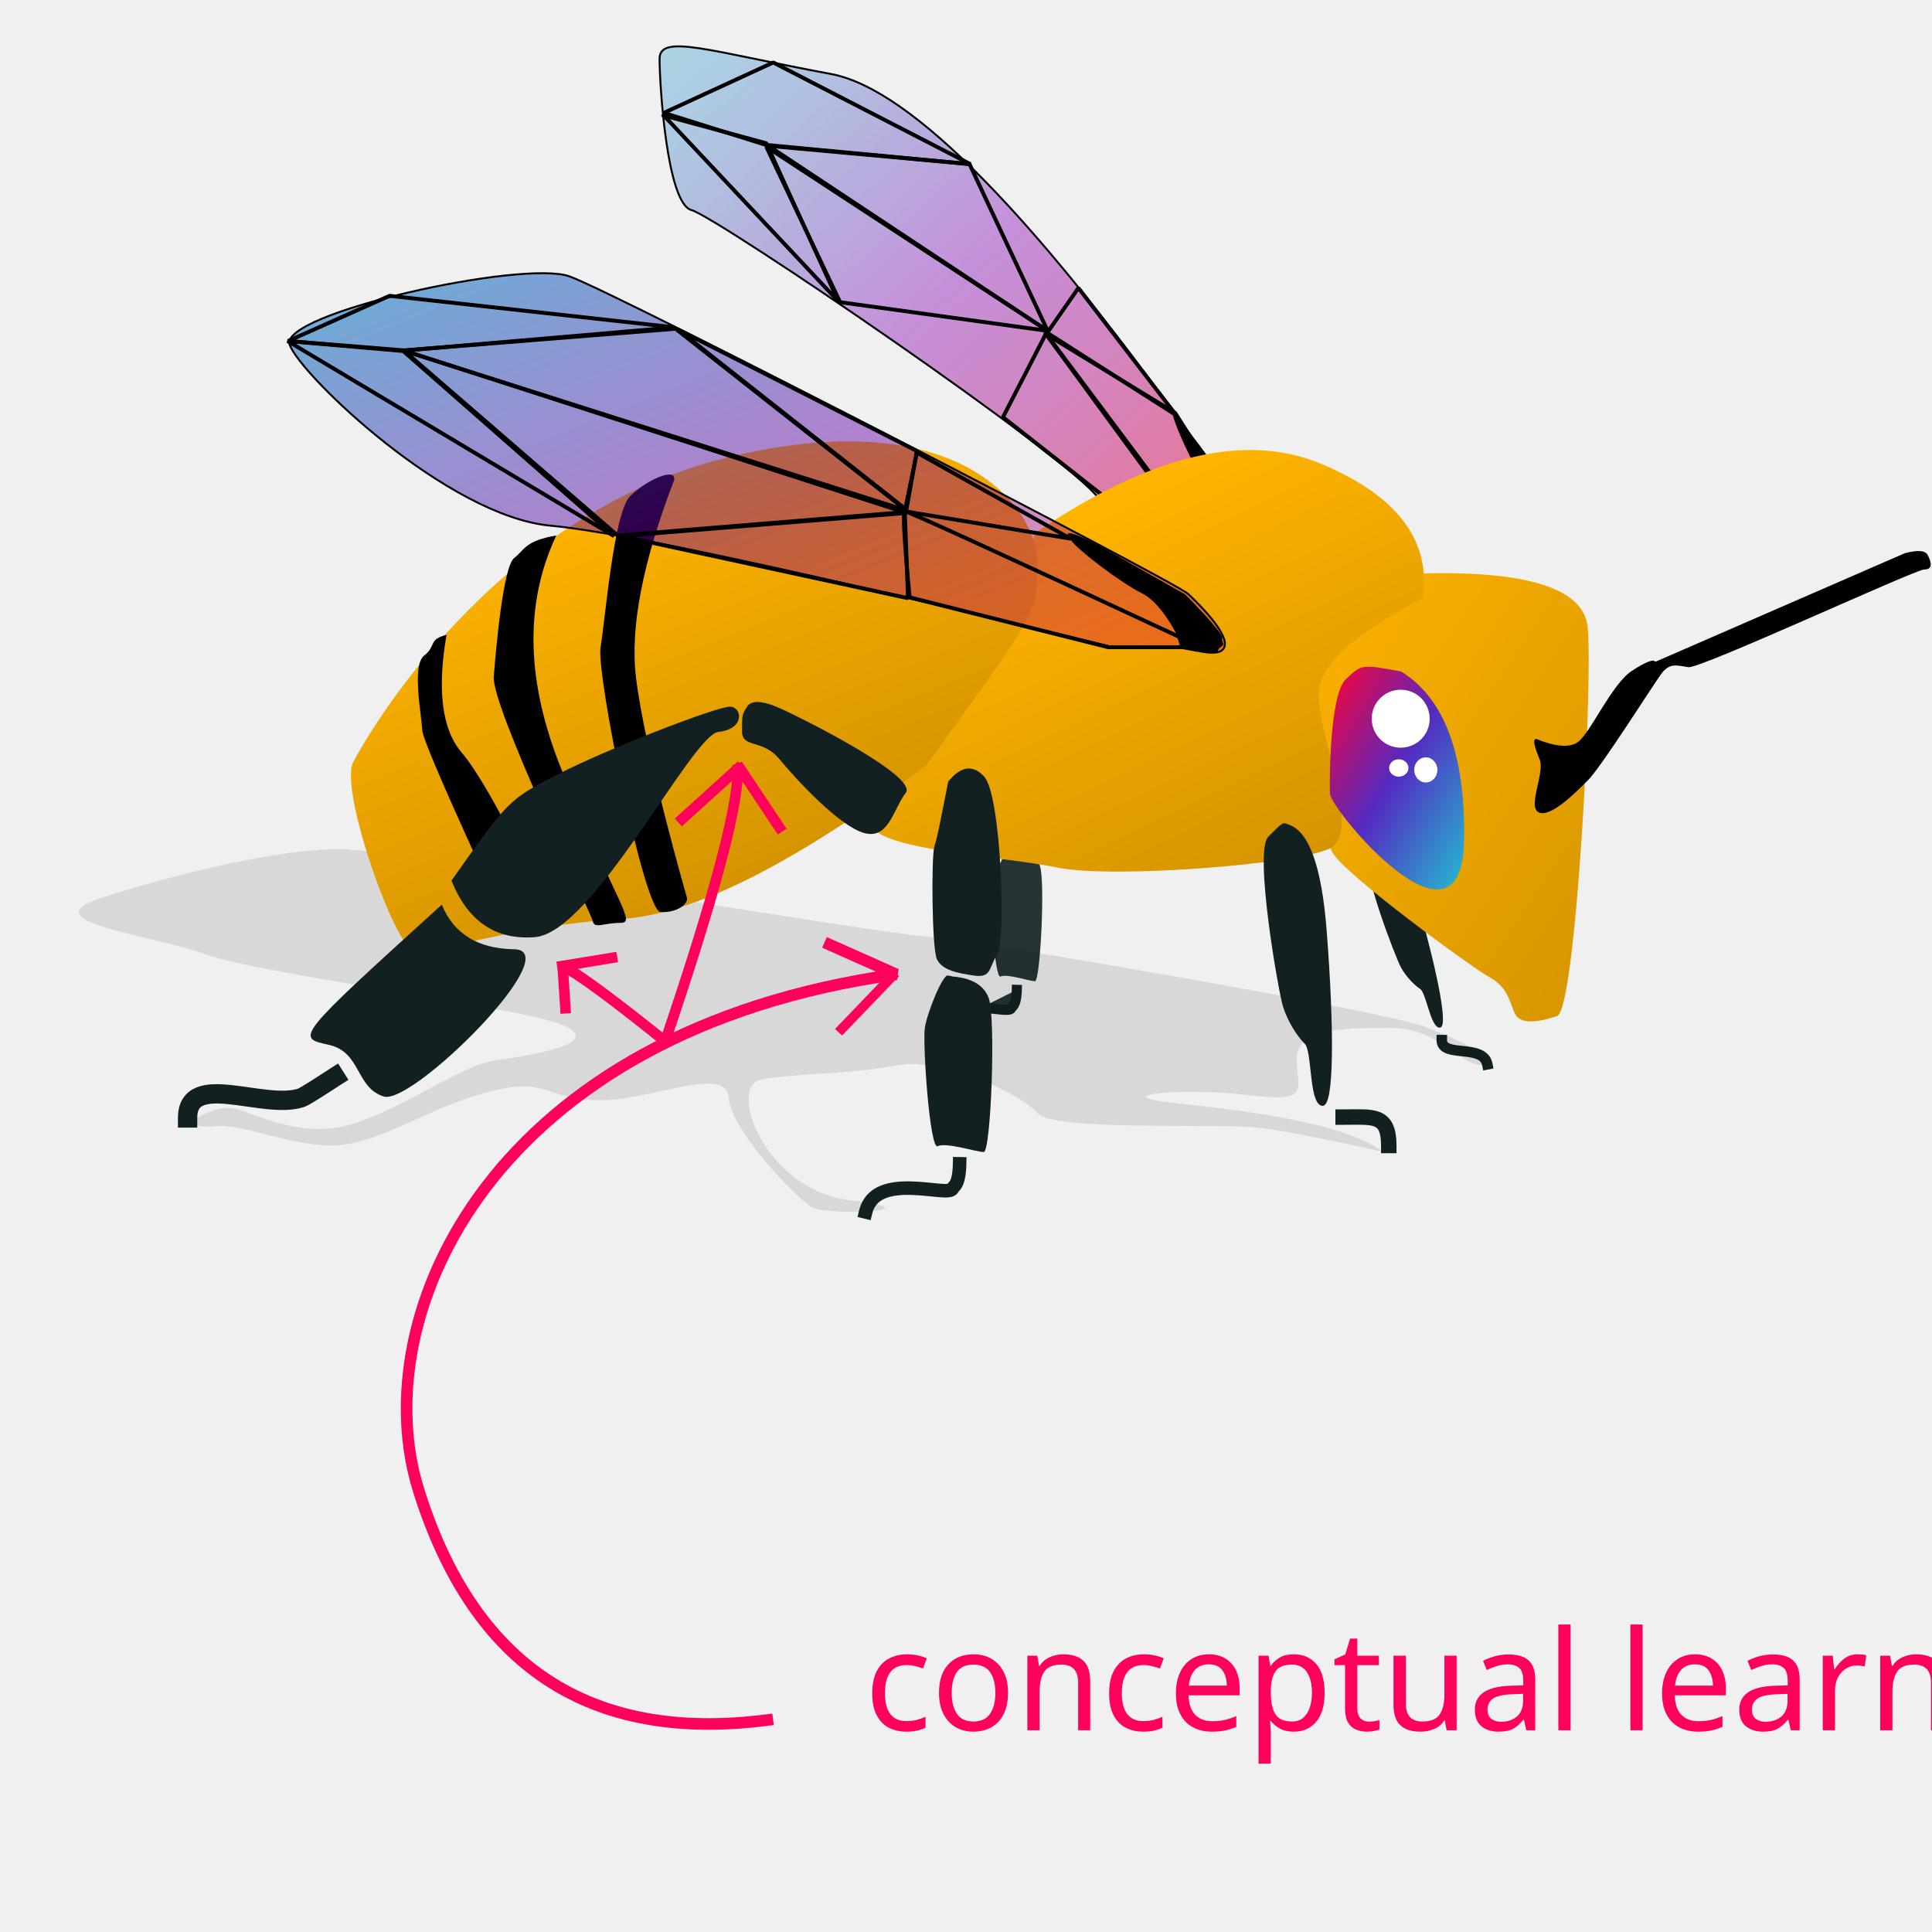
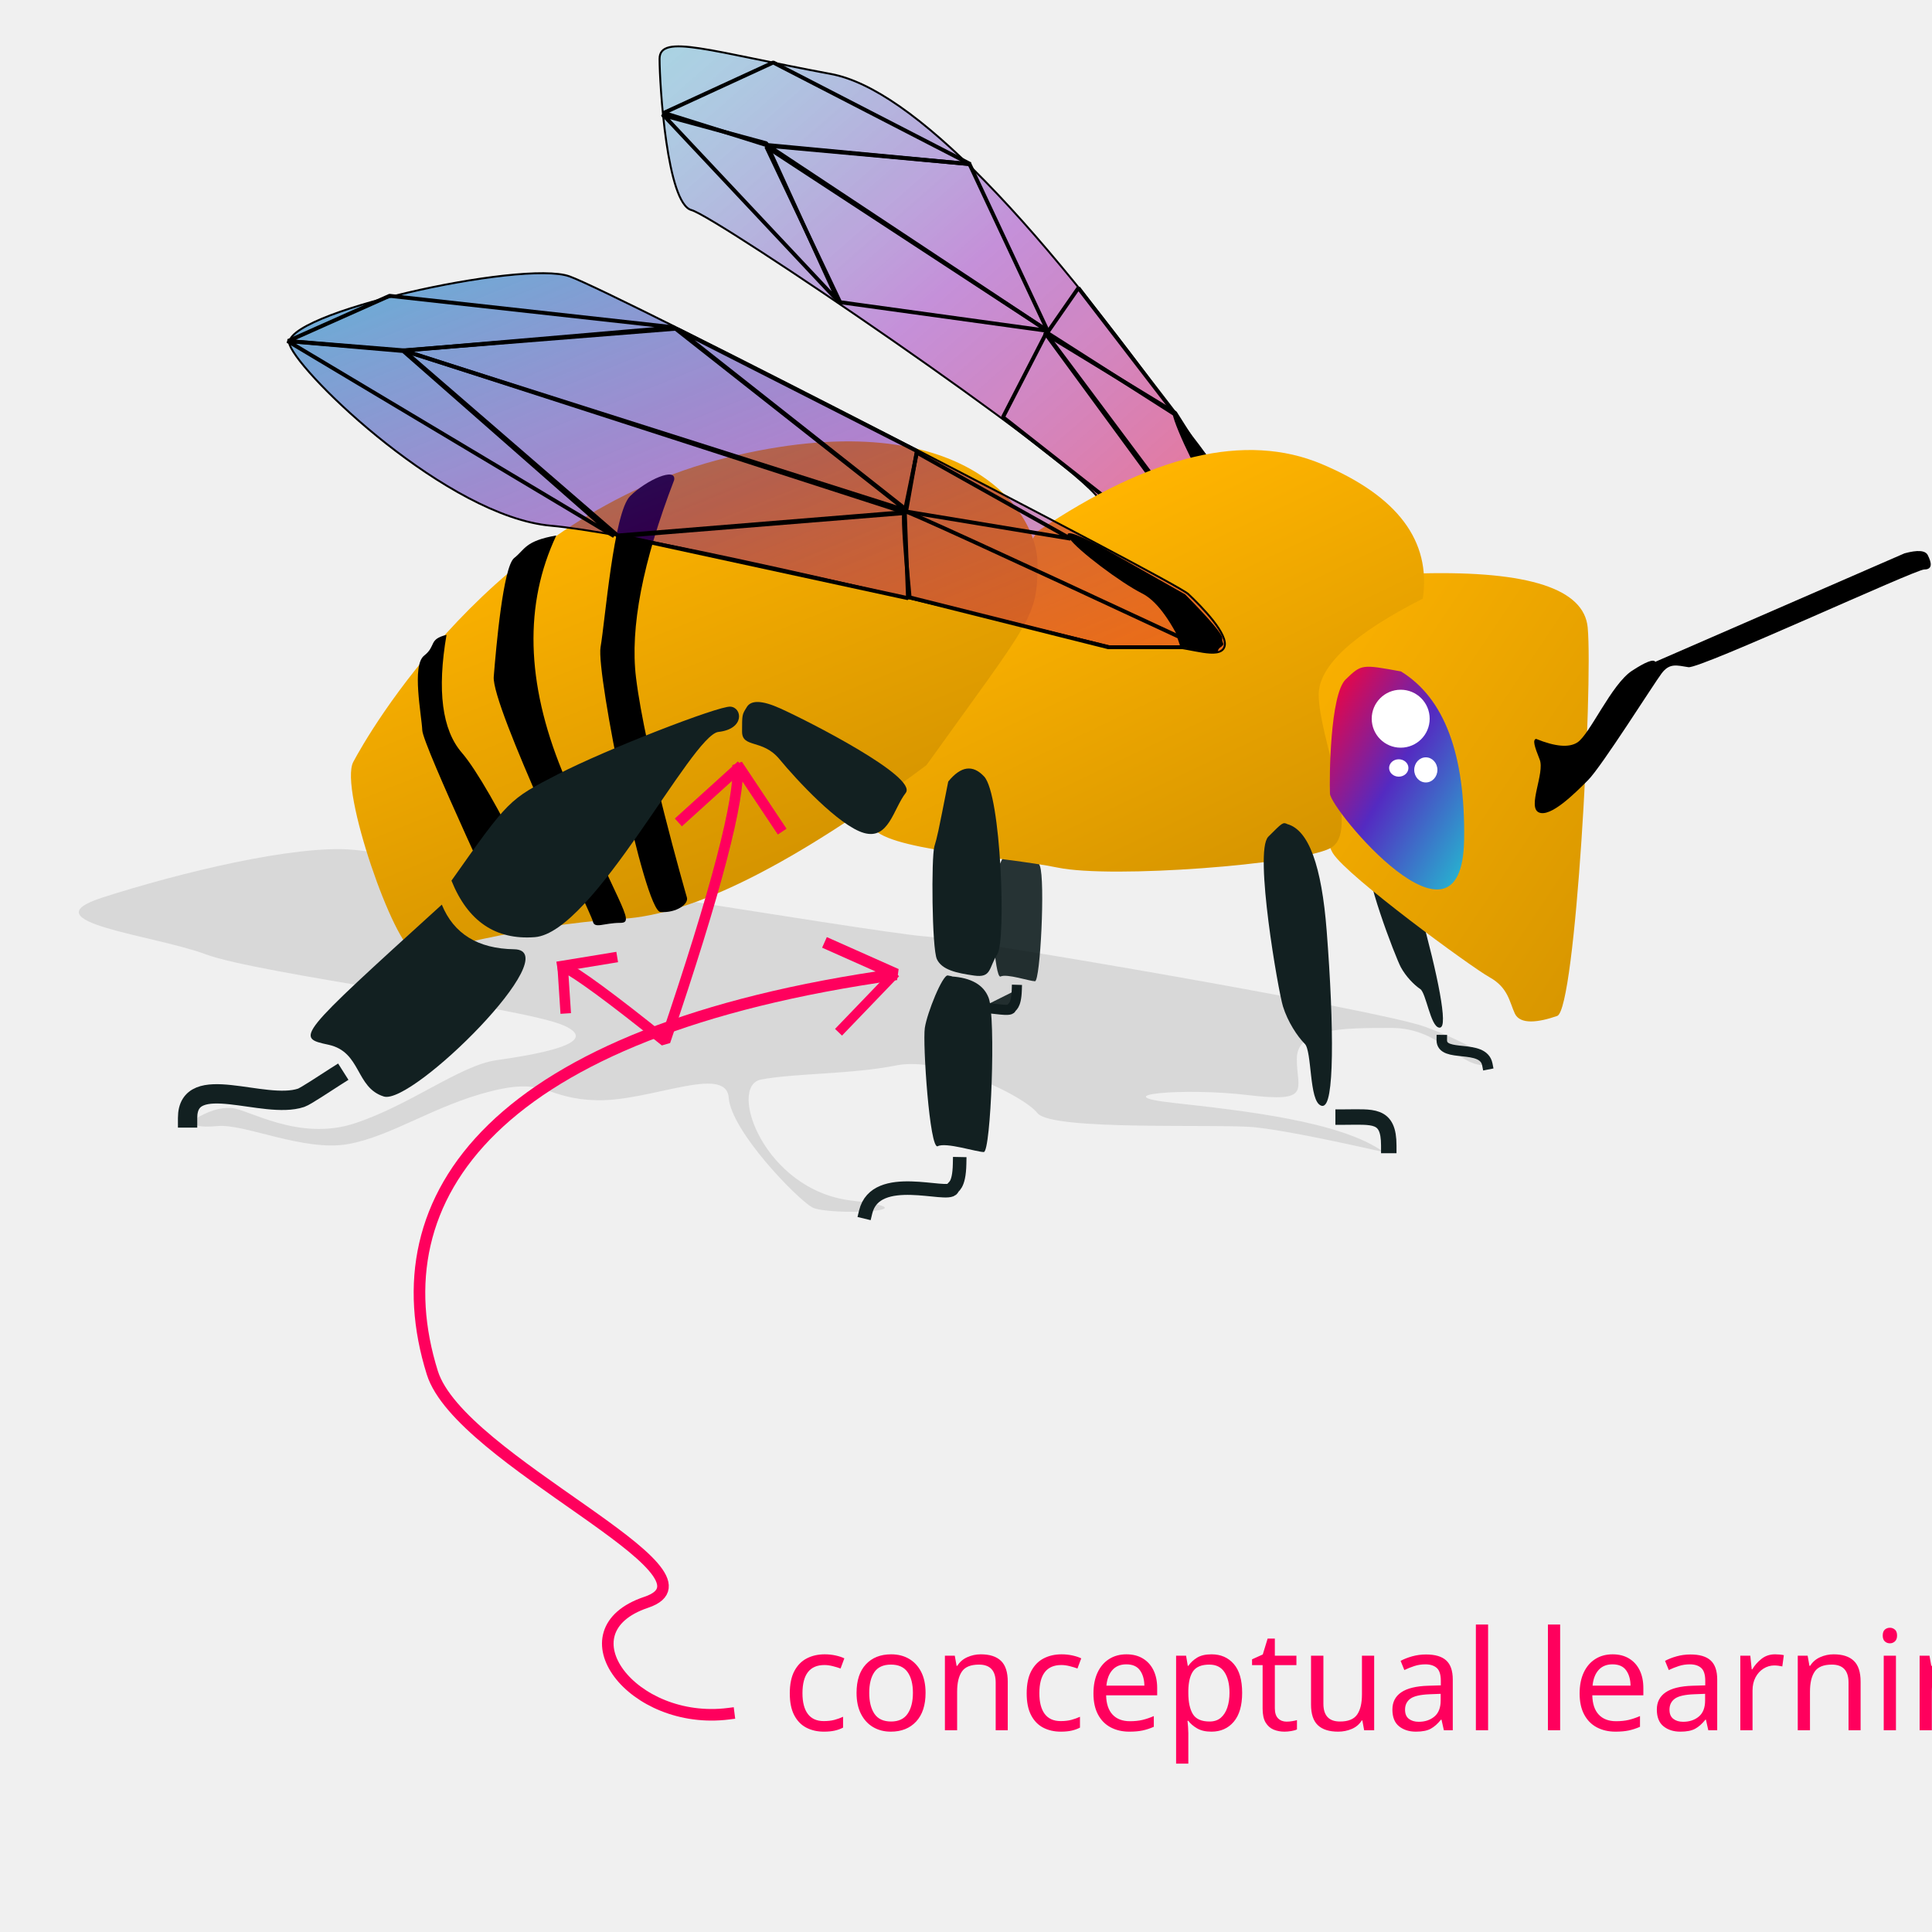
<svg xmlns="http://www.w3.org/2000/svg" xmlns:ns1="http://krita.org/namespaces/svg/krita" width="1000pt" height="1000pt" viewBox="0 0 1000 1000">
  <defs>
    <linearGradient id="gradient0" gradientUnits="objectBoundingBox" x1="0" y1="0" x2="1" y2="1" spreadMethod="pad">
      <stop stop-color="#0092c4" offset="0" stop-opacity="0.29" />
      <stop stop-color="#8400b6" offset="0.512" stop-opacity="0.4" />
      <stop stop-color="#e10042" offset="0.979" stop-opacity="0.502" />
    </linearGradient>
    <linearGradient id="gradient1" gradientUnits="objectBoundingBox" x1="0" y1="0" x2="1" y2="1" spreadMethod="pad">
      <stop stop-color="#ffb400" offset="0" stop-opacity="1" />
      <stop stop-color="#d69500" offset="1" stop-opacity="1" />
    </linearGradient>
    <linearGradient id="gradient2" gradientUnits="objectBoundingBox" x1="0.34" y1="0.167" x2="0.824" y2="0.933" spreadMethod="pad">
      <stop stop-color="#ffb400" offset="0" stop-opacity="1" />
      <stop stop-color="#d69500" offset="1" stop-opacity="1" />
    </linearGradient>
    <linearGradient id="gradient3" gradientUnits="objectBoundingBox" x1="0.293" y1="0.106" x2="0.665" y2="0.792" spreadMethod="pad">
      <stop stop-color="#ffb400" offset="0" stop-opacity="1" />
      <stop stop-color="#d69500" offset="1" stop-opacity="1" />
    </linearGradient>
    <linearGradient id="gradient4" gradientUnits="objectBoundingBox" x1="0" y1="0" x2="1" y2="1" spreadMethod="pad">
      <stop stop-color="#ff0034" offset="0" stop-opacity="1" />
      <stop stop-color="#542ac1" offset="0.483" stop-opacity="1" />
      <stop stop-color="#24bcd0" offset="1" stop-opacity="1" />
    </linearGradient>
    <linearGradient id="gradient5" gradientUnits="objectBoundingBox" x1="0" y1="0" x2="1" y2="1" spreadMethod="pad">
      <stop stop-color="#008ac7" offset="0" stop-opacity="0.588" />
      <stop stop-color="#6600a5" offset="0.529" stop-opacity="0.459" />
      <stop stop-color="#e6003f" offset="0.979" stop-opacity="0.349" />
    </linearGradient>
  </defs>
  <path id="shape0" transform="matrix(0.6673983 -0.1311053 0.1295018 0.6592356 706.5429 439.6784)" fill="#122021" fill-rule="evenodd" stroke="#122021" stroke-width="1" stroke-linecap="square" stroke-linejoin="bevel" d="M11.548 0.453C22.295 3.384 28.971 21.62 31.576 55.162C35.483 105.475 35.569 147.173 29.49 145.273C23.411 143.372 25.074 117.332 21.166 113.425C17.259 109.517 12.389 102.059 9.947 94.243C7.505 86.428 -5.06 14.13 2.267 6.803C9.594 -0.524 9.594 -0.524 11.548 0.453Z" />
  <path id="shape1" transform="matrix(0.6673983 -0.1311053 0.1295018 0.6592356 746.1515 538.3553)" fill="none" stroke="#122021" stroke-width="8" stroke-linecap="square" stroke-linejoin="bevel" d="M0.17 0C-2.655 13.808 30.602 8.597 30.602 25.143" />
  <path id="shape01" transform="matrix(0.7481195 0.008366321 -0.008366321 0.7481195 517.4881 359.1585)" fill="#122021" fill-opacity="0.91" fill-rule="evenodd" stroke="#000000" stroke-opacity="0" stroke-width="0" stroke-linecap="square" stroke-linejoin="bevel" d="M8.169 6.762C14.689 -1.279 20.883 -2.149 26.751 4.154C35.553 13.608 38.161 88.916 33.597 96.089C29.033 103.261 30.663 108.477 21.535 107.173C12.407 105.869 4.908 104.239 2.3 98.697C-0.308 93.154 -0.634 45.883 0.996 40.341C2.626 34.799 2.626 34.799 8.169 6.762Z" />
  <path id="shape11" transform="matrix(0.7481195 0.008366321 -0.008366321 0.7481195 513.4693 439.2602)" fill="#122021" fill-opacity="0.91" fill-rule="evenodd" stroke="#000000" stroke-opacity="0" stroke-width="0" stroke-linecap="square" stroke-linejoin="bevel" d="M13.971 0.512C24.256 1.183 30.684 4.872 33.255 11.58C37.112 21.641 34.429 91.398 30.739 91.398C27.05 91.398 11.12 86.2 6.928 88.379C2.736 90.559 -0.953 35.056 0.221 27.174C1.395 19.293 9.444 -0.494 12.127 0.009C14.809 0.512 14.809 0.512 13.971 0.512Z" />
  <path id="shape2" transform="matrix(0.7481195 0.008366321 -0.008366321 0.7481195 489.9152 511.9397)" fill="#122021" fill-opacity="0.91" stroke="#122021" stroke-width="7" stroke-linecap="square" stroke-linejoin="bevel" d="M48.625 0C48.388 12.015 45.025 11.64 44.943 12.889C42.658 17.641 5.221 3.371 0 24.946" />
  <path id="shape0" transform="translate(40.80338, 439.5087)" fill="#000000" fill-opacity="0.098" fill-rule="evenodd" stroke="#000000" stroke-opacity="0" stroke-width="0" stroke-linecap="square" stroke-linejoin="bevel" d="M675.397 156.812C643.636 149.611 621.518 145.343 609.043 144.006C590.33 142.001 503.647 146.011 496.197 136.654C488.746 127.298 446.642 107.249 423.251 111.927C399.86 116.605 370.454 115.937 353.078 119.278C335.701 122.62 354.508 176.558 399.953 181.904C445.399 187.251 387.443 190.004 379.423 185.326C371.403 180.647 337.706 146.011 336.37 128.635C335.033 111.258 295.602 130.64 268.202 129.971C240.801 129.303 242.805 117.942 213.4 125.293C183.994 132.645 161.939 148.684 139.216 152.694C116.494 156.704 85.751 142.001 71.716 143.338C62.36 144.229 58.35 143.115 59.687 139.996C66.815 135.541 73.276 133.536 79.068 133.981C87.756 134.65 113.82 151.357 142.558 142.001C171.296 132.645 197.36 111.927 216.073 109.254C234.786 106.58 272.211 100.565 250.825 91.209C229.439 81.853 92.434 64.476 65.702 54.452C38.969 44.427 -27.195 37.744 12.236 25.046C51.667 12.348 111.815 -2.355 141.89 0.318C171.964 2.991 411.221 43.09 437.286 45.095C463.35 47.1 672.533 83.189 696.592 91.877C720.652 100.565 738.85 112.428 726.152 111.76C713.454 111.092 703.944 92.546 679.216 92.546C654.489 92.546 630.429 92.546 630.429 108.585C630.429 124.625 638.449 131.308 605.033 127.298C571.617 123.288 530.182 127.298 566.271 131.308C602.36 135.318 653.468 140.87 675.397 156.812Z" />
  <path id="shape1" transform="translate(341.3899, 24.00105)" fill="url(#gradient0)" fill-rule="evenodd" stroke="#000000" stroke-width="1" stroke-linecap="square" stroke-linejoin="bevel" d="M283.939 214.338C195.479 88.722 130.402 22.04 88.708 14.292C26.167 2.669 0 -6.819 0 6.465C0 19.748 3.794 81.415 16.524 84.736C29.254 88.057 211.989 212.124 227.486 234.262C242.983 256.401 242.983 256.401 283.939 214.338Z" />
  <path id="shape02" transform="matrix(0.9127153 0.408596 -0.408596 0.9127153 606.9932 212.6323)" fill="#000000" fill-rule="evenodd" stroke="#000000" stroke-opacity="0" stroke-width="0" stroke-linecap="square" stroke-linejoin="bevel" d="M62.672 62.734C55.575 47.704 48.478 38.414 41.381 34.866C30.735 29.543 4.811 7.79 0.553 1.403C-2.286 -2.855 6.073 3.284 19.558 10.381L63.737 35.398C76.76 48.634 83.15 56.191 82.905 58.069C82.537 60.885 84.864 60.788 82.047 62.734C79.231 64.681 82.782 65.661 76.537 65.294C70.292 64.926 70.292 64.926 62.672 62.734Z" />
  <path id="shape03" transform="matrix(0.9192089 0.3937702 -0.3937702 0.9192089 552.9445 146.8086)" fill="none" stroke="#000000" stroke-width="2.02" stroke-linecap="square" stroke-linejoin="bevel" d="M78.17 40.603L5.692 0L0 27.701C0 27.701 26.057 32.002 78.17 40.603Z" />
  <path id="shape2" transform="translate(541.4096, 172.9704)" fill="none" stroke="#000000" stroke-width="2.02" stroke-linecap="square" stroke-linejoin="bevel" d="M0 0L66.512 90.698L84.334 68.421L66.83 40.735L0 0" />
  <path id="shape3" transform="translate(519.1329, 172.6521)" fill="none" stroke="#000000" stroke-width="2.02" stroke-linecap="square" stroke-linejoin="bevel" d="M22.277 0L0 43.281L65.239 94.517L78.605 75.423L22.277 0" />
  <path id="shape4" transform="translate(396.6307, 75.95258)" fill="none" stroke="#000000" stroke-width="2.02" stroke-linecap="square" stroke-linejoin="bevel" d="M145.65 95.302L38.211 80.467L0 0L145.65 95.302" />
  <path id="shape5" transform="translate(397.0803, 75.0535)" fill="none" stroke="#000000" stroke-width="2.02" stroke-linecap="square" stroke-linejoin="bevel" d="M0 0L104.742 9.89L145.201 96.201L0 0" />
  <path id="shape6" transform="translate(343.5852, 32.34735)" fill="none" stroke="#000000" stroke-width="2.02" stroke-linecap="square" stroke-linejoin="bevel" d="M54.394 43.156L0 26.073L56.642 0L158.687 52.596L54.394 43.156" />
  <path id="shape7" transform="translate(343.5852, 59.7692)" fill="none" stroke="#000000" stroke-width="2.02" stroke-linecap="square" stroke-linejoin="bevel" d="M0 0L90.357 96.201L53.045 14.385L0 0" />
  <path id="shape8" transform="translate(667.2945, 296.6578)" fill="url(#gradient1)" fill-rule="evenodd" d="M68.666 0.125C124.058 -1.21 152.669 8.139 154.5 28.175C157.246 58.228 148.32 225.857 138.706 229.196C129.093 232.535 119.48 233.871 116.733 227.86C113.986 221.85 113.3 214.503 103.686 209.161C94.073 203.818 30.213 157.069 22.66 145.048C17.624 137.033 10.071 100.374 0 35.07C0 39.378 22.889 27.73 68.666 0.125Z" />
  <path id="shape9" transform="translate(449.6469, 232.9272)" fill="url(#gradient2)" fill-rule="evenodd" d="M87.353 42.118C146.276 2.34 195.35 -9.262 234.576 7.312C273.802 23.886 291.204 47.09 286.785 76.924C250.874 95.156 232.918 111.73 232.918 126.646C232.918 149.022 255.294 197.916 238.719 206.203C222.145 214.49 126.015 221.948 97.839 216.147C69.662 210.346 6.681 207.031 1.708 194.601C-3.264 182.17 -3.264 182.17 87.353 42.118Z" />
  <path id="shape10" transform="translate(181.6412, 228.4518)" fill="url(#gradient3)" fill-rule="evenodd" d="M297.89 167.585C229.936 218.413 177.451 244.931 140.435 247.141C84.912 250.456 42.647 265.373 32.703 263.716C22.758 262.058 -6.247 180.016 1.212 165.928C8.67 151.84 73.31 38.306 194.301 8.473C315.293 -21.361 355.359 34.992 355.359 63.168C355.359 91.344 352.585 91.344 297.89 167.585Z" />
  <path id="shape11" transform="translate(310.6877, 245.6133)" fill="#000000" fill-rule="evenodd" d="M38.228 2.924C21.943 45.305 15.369 79.356 18.506 105.078C23.211 143.661 43.914 215.651 44.855 218.945C45.796 222.238 39.68 226.943 31.21 226.473C22.741 226.002 -2.197 102.867 0.156 89.387C2.508 75.906 6.946 19.689 15.415 11.22C23.884 2.75 39.64 -4.134 38.228 2.924Z" />
  <path id="shape12" transform="translate(255.5434, 277.1573)" fill="#000000" fill-rule="evenodd" d="M32.4 0C15.698 35.45 16.709 76.103 35.431 121.959C63.515 190.744 74.097 200.513 65.55 200.513C57.003 200.513 52.119 203.769 51.305 199.699C50.491 195.628 -1.2 88.394 0.021 73.118C1.242 57.843 4.905 16.137 10.604 11.66C16.302 7.182 16.119 2.849 32.4 0Z" />
  <path id="shape13" transform="translate(216.269, 328.5903)" fill="#000000" fill-rule="evenodd" d="M14.849 0C9.898 28.85 12.542 49.191 22.781 61.023C38.139 78.77 74.658 153.174 66.467 153.515C58.276 153.856 49.061 157.611 48.037 154.539C47.013 151.467 2.644 57.268 2.303 49.418C1.961 41.569 -3.25 15.899 3.235 10.784C9.72 5.67 5.292 2.389 14.849 0Z" />
  <path id="shape14" transform="translate(97.09478, 557.3742)" fill="none" stroke="#122021" stroke-width="10" stroke-linecap="square" stroke-linejoin="bevel" d="M0 21.292C0 -3.43 39.38 17.305 58.767 10.843C61.125 10.057 71.655 2.98 76.361 0" />
  <path id="shape15" transform="translate(160.7878, 468.2413)" fill="#122021" fill-rule="evenodd" stroke="#000000" stroke-opacity="0" stroke-width="0" stroke-linecap="square" stroke-linejoin="bevel" d="M67.894 0C74.052 15.088 86.523 22.786 105.306 23.094C133.481 23.556 52.651 103.924 37.871 99.305C23.091 94.686 26.324 76.211 9.234 72.516C-7.855 68.82 -7.855 68.82 67.894 0Z" />
  <path id="shape16" transform="translate(233.6766, 365.7525)" fill="#122021" fill-rule="evenodd" d="M0 90.068C8.467 111.109 22.837 120.859 43.107 119.319C73.513 117.01 124.318 14.631 138.174 13.091C152.03 11.552 150.49 0.39 144.332 0.005C138.174 -0.38 80.441 21.943 55.039 35.029C29.636 48.116 29.636 48.116 0 90.068Z" />
  <path id="shape17" transform="translate(384.0923, 363.3447)" fill="#122021" fill-rule="evenodd" d="M2.302 2.881C4.45 -1.108 10.281 -0.955 19.794 3.342C34.065 9.786 91.146 38.787 84.702 47.074C78.257 55.359 75.955 71.471 63.066 67.788C50.176 64.106 28.08 40.169 19.334 29.581C10.588 18.993 0 24.057 0 15.31C0 6.564 0 6.564 2.302 2.881Z" />
  <path id="shape18" transform="translate(482.6357, 397.7751)" fill="#122021" fill-rule="evenodd" d="M8.169 6.762C14.689 -1.279 20.883 -2.149 26.751 4.154C35.553 13.608 38.161 88.916 33.597 96.089C29.033 103.261 30.663 108.477 21.535 107.173C12.407 105.869 4.908 104.239 2.3 98.697C-0.308 93.154 -0.634 45.883 0.996 40.341C2.626 34.799 2.626 34.799 8.169 6.762Z" />
  <path id="shape19" transform="translate(478.4617, 504.8925)" fill="#122021" fill-rule="evenodd" d="M13.971 0.512C24.256 1.183 30.684 4.872 33.255 11.58C37.112 21.641 34.429 91.398 30.739 91.398C27.05 91.398 11.12 86.2 6.928 88.379C2.736 90.559 -0.953 35.056 0.221 27.174C1.395 19.293 9.444 -0.494 12.127 0.009C14.809 0.512 14.809 0.512 13.971 0.512Z" />
  <path id="shape20" transform="translate(654.6064, 426.5779)" fill="#122021" fill-rule="evenodd" stroke="#122021" stroke-width="1" stroke-linecap="square" stroke-linejoin="bevel" d="M11.548 0.453C22.295 3.384 28.971 21.62 31.576 55.162C35.483 105.475 35.569 147.173 29.49 145.273C23.411 143.372 25.074 117.332 21.166 113.425C17.259 109.517 12.389 102.059 9.947 94.243C7.505 86.428 -5.06 14.13 2.267 6.803C9.594 -0.524 9.594 -0.524 11.548 0.453Z" />
  <path id="shape21" transform="translate(448.0675, 602.3819)" fill="none" stroke="#122021" stroke-width="7" stroke-linecap="square" stroke-linejoin="bevel" d="M48.625 0C48.388 12.015 45.025 11.64 44.943 12.889C42.658 17.641 5.221 3.371 0 24.946" />
  <path id="shape22" transform="translate(695.1967, 578.1472)" fill="none" stroke="#122021" stroke-width="8" stroke-linecap="square" stroke-linejoin="bevel" d="M0 0.062C15.409 0.062 23.631 -1.788 23.631 14.759" />
  <path id="shape23" transform="translate(688.3081, 345.1016)" fill="url(#gradient4)" fill-rule="evenodd" d="M36.839 2.435C59.301 16.275 70.191 45.317 69.511 89.56C68.49 155.924 0.424 73.905 0.083 65.737C-0.257 57.569 0.083 14.347 8.251 6.519C16.419 -1.308 16.419 -1.308 36.839 2.435Z" />
  <circle id="shape24" transform="translate(710, 357)" r="15" cx="15" cy="15" fill="#ffffff" fill-rule="evenodd" />
  <ellipse id="shape25" transform="translate(732, 392)" rx="6" ry="6.5" cx="6" cy="6.5" fill="#ffffff" fill-rule="evenodd" />
  <ellipse id="shape26" transform="translate(719, 393)" rx="5" ry="4.5" cx="5" cy="4.5" fill="#ffffff" fill-rule="evenodd" />
  <path id="shape27" transform="translate(794.1104, 285.2194)" fill="#000000" fill-rule="evenodd" d="M0.965 97.228C10.863 101.249 17.977 101.868 22.307 99.084C28.802 94.909 39.936 68.928 50.607 61.969C57.721 57.33 61.741 55.783 62.669 57.33L191.644 1.193C198.449 -0.663 202.47 -0.353 203.707 2.121C205.562 5.832 206.49 9.544 201.851 9.544C197.212 9.544 85.866 61.041 79.835 60.113C73.804 59.185 70.092 57.794 65.917 63.361C61.741 68.928 34.833 111.61 27.874 118.569C20.915 125.529 8.388 138.055 2.357 135.271C-3.674 132.488 5.605 114.858 2.821 107.899C0.038 100.94 -0.89 97.692 0.965 97.228Z" />
  <path id="shape28" transform="translate(149.7404, 141.411)" fill="url(#gradient5)" fill-rule="evenodd" stroke="#000000" stroke-width="1" stroke-linecap="square" stroke-linejoin="bevel" d="M426.477 193.589C267.777 154.846 170.721 133.878 135.308 130.685C82.188 125.896 6.309 53.235 0.213 37.125C-5.883 21.015 120.638 -7.07 145.021 1.638C169.404 10.346 458.262 159.475 465.228 166.006C472.195 172.537 486.563 187.21 483.951 193.589C481.338 199.968 466.099 193.589 456.955 193.589C447.812 193.589 447.812 194.743 426.477 193.589Z" />
  <path id="shape29" transform="translate(552.5697, 275.9928)" fill="#000000" fill-rule="evenodd" d="M59.824 59.007C52.726 43.976 45.629 34.687 38.532 31.138C27.887 25.816 4.999 8.783 0.741 2.395C-2.098 -1.863 3.225 -0.444 16.709 6.653L60.888 31.671C73.912 44.907 80.301 52.464 80.056 54.341C79.689 57.158 82.015 57.06 79.199 59.007C76.382 60.954 79.933 61.934 73.688 61.566C67.443 61.199 67.443 61.199 59.824 59.007Z" />
  <path id="shape30" transform="translate(467.8467, 264.6546)" fill="none" stroke="#000000" stroke-width="2.02" stroke-linecap="square" stroke-linejoin="bevel" d="M142.446 64.951C48.909 21.375 1.586 -0.275 0.476 0.003C-0.634 0.28 0.198 15.13 2.974 44.55L105.808 70.345L144.111 70.345C144.111 69.802 143.556 68.004 142.446 64.951Z" />
  <path id="shape31" transform="translate(468.3225, 234.2648)" fill="none" stroke="#000000" stroke-width="2.02" stroke-linecap="square" stroke-linejoin="bevel" d="M85.765 44.548L6.245 0L0 30.392C0 30.392 28.588 35.111 85.765 44.548Z" />
  <path id="shape32" transform="translate(350.9162, 170.5656)" fill="none" stroke="#000000" stroke-width="2.02" stroke-linecap="square" stroke-linejoin="bevel" d="M118.239 93.259L0 0L123.651 62.867C123.651 62.867 121.847 72.997 118.239 93.259Z" />
  <path id="shape33" transform="translate(320.1075, 265.0735)" fill="none" stroke="#000000" stroke-width="2.02" stroke-linecap="square" stroke-linejoin="bevel" d="M148.215 0L0 12.074L149.88 44.548C149.88 44.548 149.325 29.698 148.215 0Z" />
  <path id="shape34" transform="translate(208.5298, 170.1493)" fill="none" stroke="#000000" stroke-width="2.02" stroke-linecap="square" stroke-linejoin="bevel" d="M260.625 94.092L0 11.241L141.137 0C141.137 0 180.967 31.364 260.625 94.092Z" />
  <path id="shape35" transform="translate(208.9461, 181.3903)" fill="none" stroke="#000000" stroke-width="2.02" stroke-linecap="square" stroke-linejoin="bevel" d="M260.209 84.1L111.161 96.173L0 0C0 0 86.736 28.033 260.209 84.1Z" />
  <path id="shape36" transform="translate(148.8442, 176.5195)" fill="none" stroke="#000000" stroke-width="2.02" stroke-linecap="square" stroke-linejoin="bevel" d="M59.868 5.17L0 0L168.991 100.959C168.991 100.959 132.617 69.03 59.868 5.17Z" />
  <path id="shape37" transform="translate(149.1164, 153.1165)" fill="none" stroke="#000000" stroke-width="2.02" stroke-linecap="square" stroke-linejoin="bevel" d="M200.013 16.328L52.52 0L0 23.403L60.684 28.301C60.684 28.301 107.127 24.31 200.013 16.328Z" />
-   <path id="shape38" transform="translate(210.4514, 489)" fill="none" stroke="#ff005d" stroke-width="6" stroke-linecap="square" stroke-linejoin="bevel" d="M219.038 0L253.462 15.324C44.829 44.532 -22.281 191.271 6.232 282.374C34.745 373.477 94.901 413.118 186.7 401.295" />
+   <path id="shape38" transform="translate(217.116, 489)" fill="none" stroke="#ff005d" stroke-width="6" stroke-linecap="square" stroke-linejoin="bevel" d="M212.373 0L246.798 15.324C38.165 44.532 -21.858 130.427 6.655 221.53C20.911 267.081 161.956 325.406 117.387 340.336C72.817 355.266 110.121 404.382 160.065 398.009" />
  <path id="shape39" transform="translate(435.7482, 505.3669)" fill="none" stroke="#ff005d" stroke-width="5" stroke-linecap="square" stroke-linejoin="bevel" d="M26.079 0L0 27.122" />
-   <text id="shape40" ns1:useRichText="true" transform="translate(447.518, 895.5828)" fill="#ff005d" stroke="#000000" stroke-opacity="0" stroke-width="0" stroke-linecap="square" stroke-linejoin="bevel" font-family="Burst My Bubble" font-size="72" font-size-adjust="0.424" font-stretch="normal" letter-spacing="0" word-spacing="0">
+   <text id="shape40" ns1:useRichText="true" transform="translate(404.8401, 895.5828)" fill="#ff005d" stroke="#000000" stroke-opacity="0" stroke-width="0" stroke-linecap="square" stroke-linejoin="bevel" font-family="Burst My Bubble" font-size="72" font-size-adjust="0.424" font-stretch="normal" letter-spacing="0" word-spacing="0">
    <tspan x="0">conceptual learning</tspan>
  </text>
  <path id="shape41" transform="translate(353.1295, 397.9456)" fill="none" stroke="#ff005d" stroke-width="5.44" stroke-linecap="square" stroke-linejoin="bevel" d="M28.617 0L0 25.918" />
  <path id="shape42" transform="translate(291.224, 395.7858)" fill="none" stroke="#ff005d" stroke-width="5.44" stroke-linecap="square" stroke-linejoin="bevel" d="M112.121 32.397L90.523 0C92.033 17.363 79.544 65.1 53.056 143.213C25.572 121.107 7.886 108.107 0 104.214L1.424 126.077" />
  <path id="shape43" transform="translate(291.0915, 495.7895)" fill="none" stroke="#ff005d" stroke-width="5.44" stroke-linecap="square" stroke-linejoin="bevel" d="M0 4.21L25.684 0" />
+   <path id="shape44" transform="translate(650.794, 1052.242)" fill="none" stroke="#ff005d" stroke-width="5.44" stroke-linecap="square" stroke-linejoin="bevel" d="M0 109.712L47.376 0L47.376 107.219C47.376 107.219 31.584 108.05 0 109.712Z" />
</svg>
